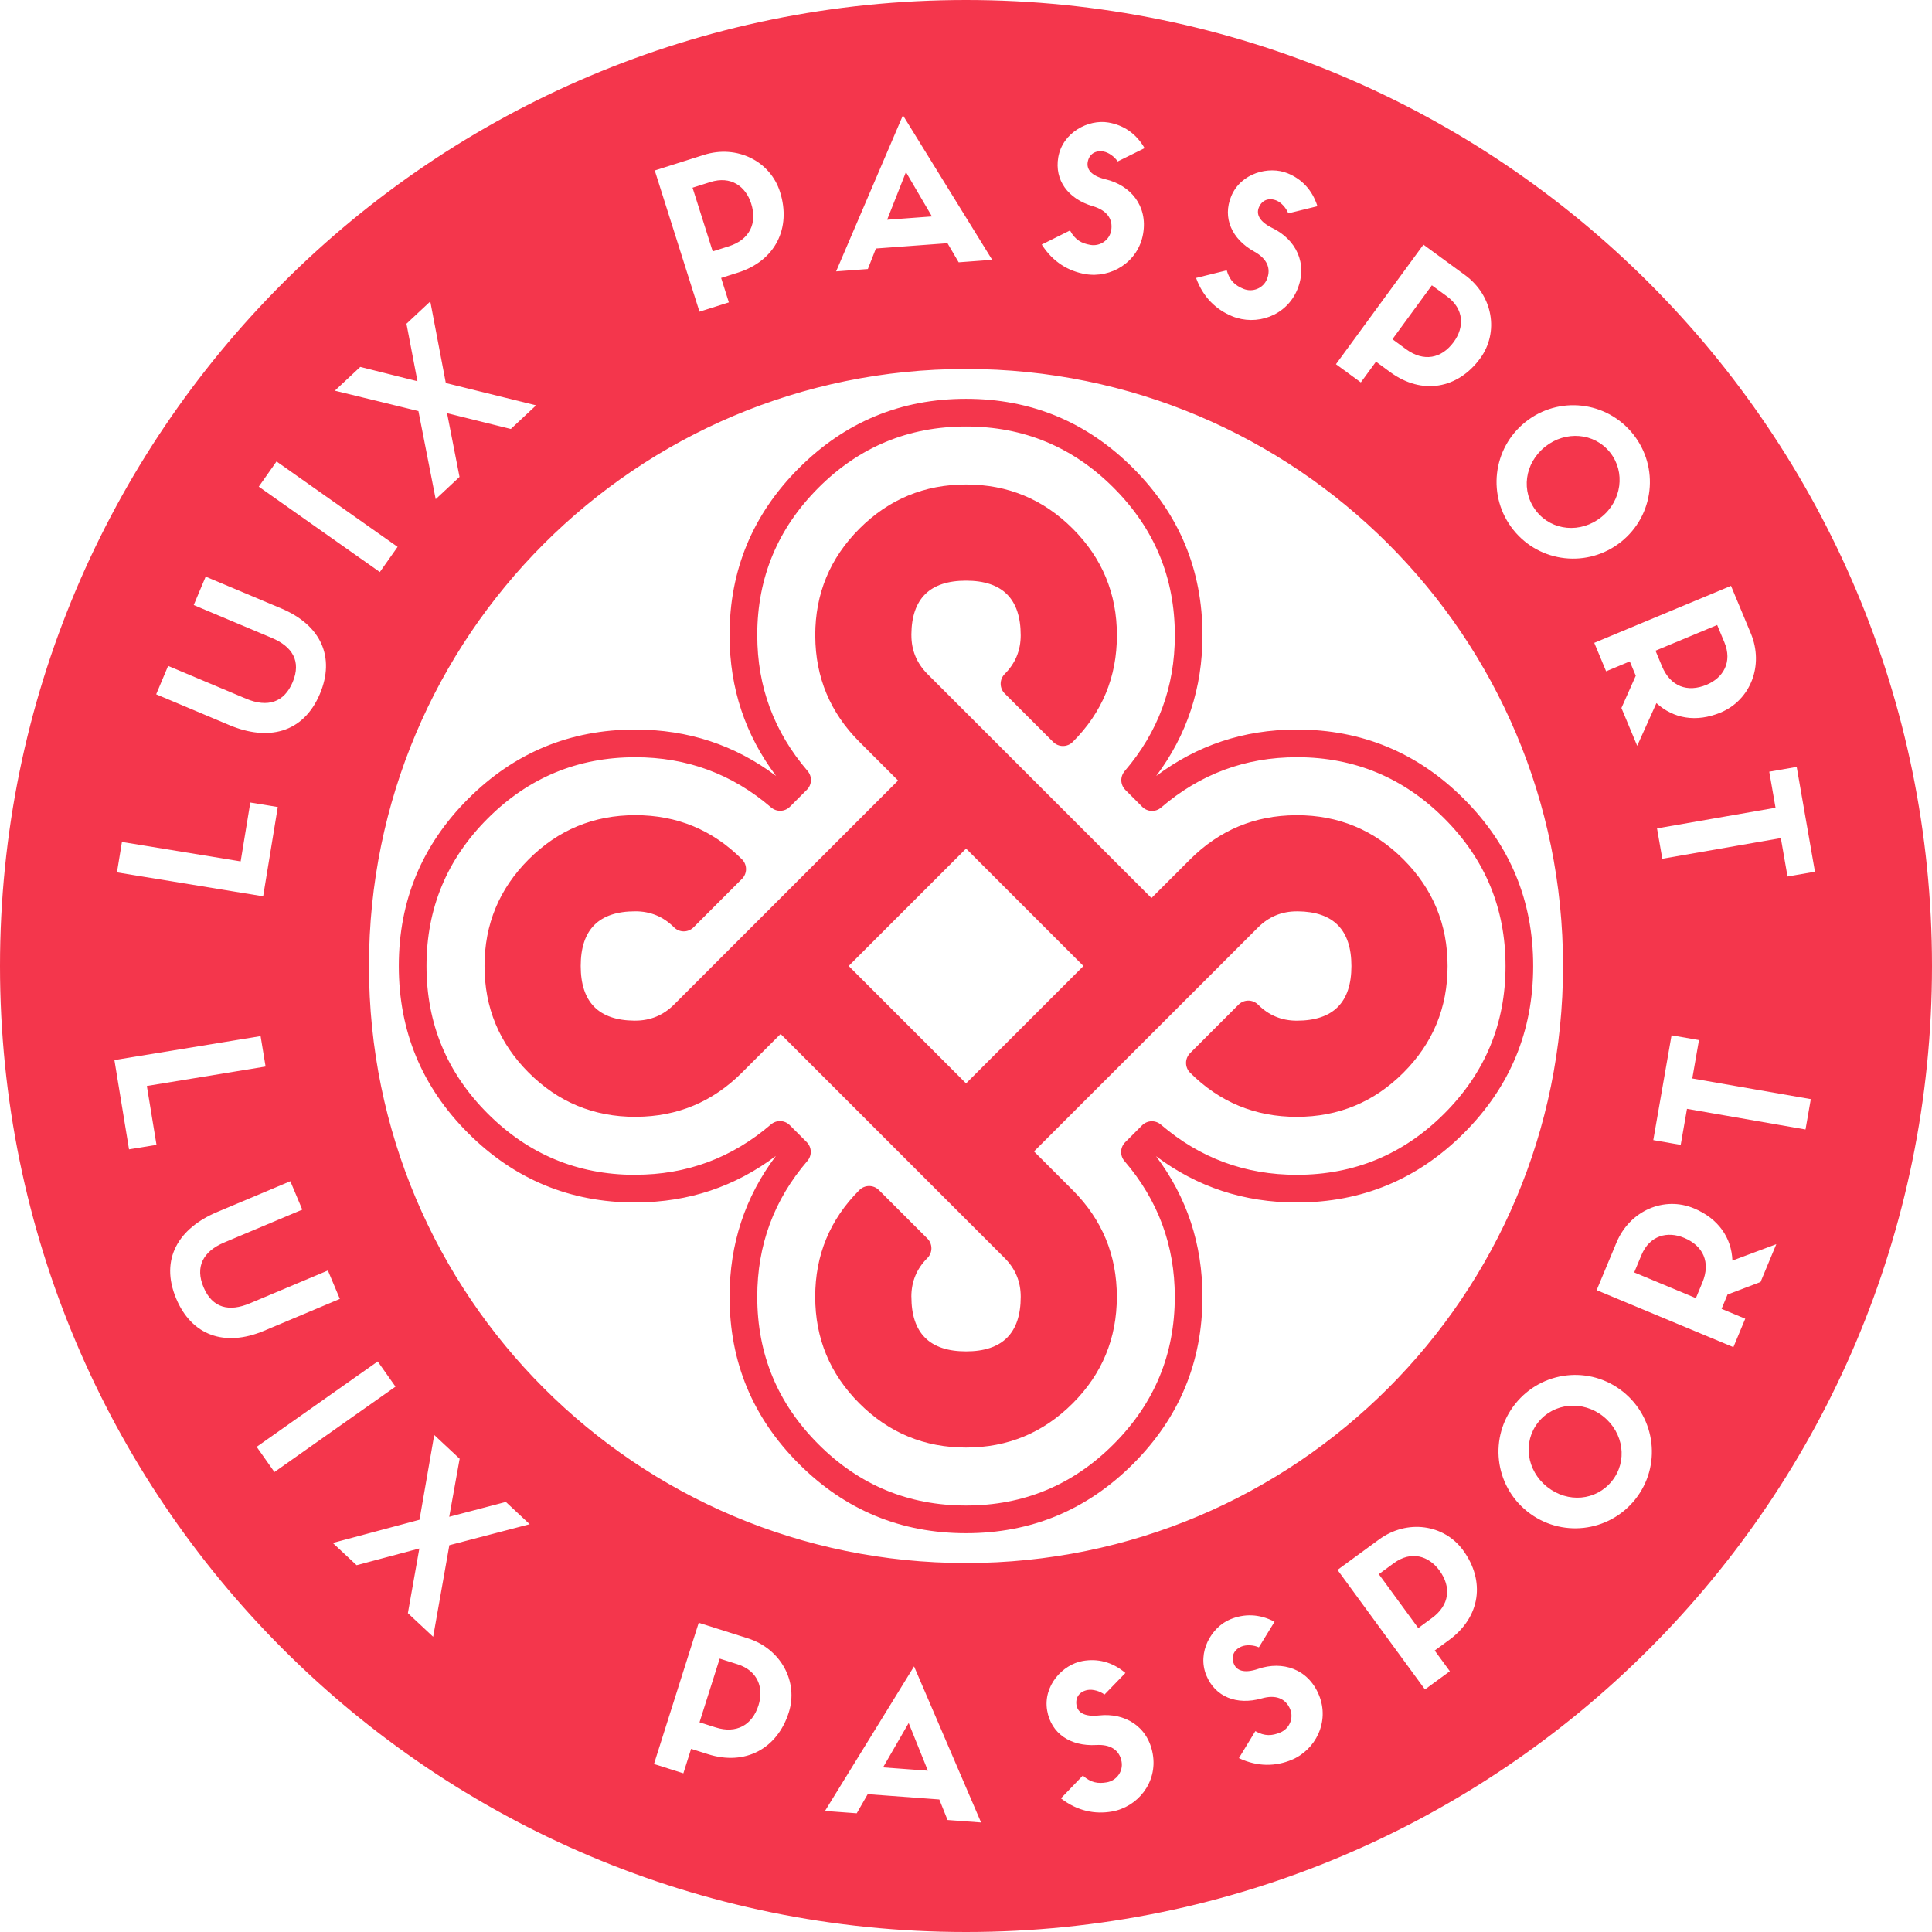
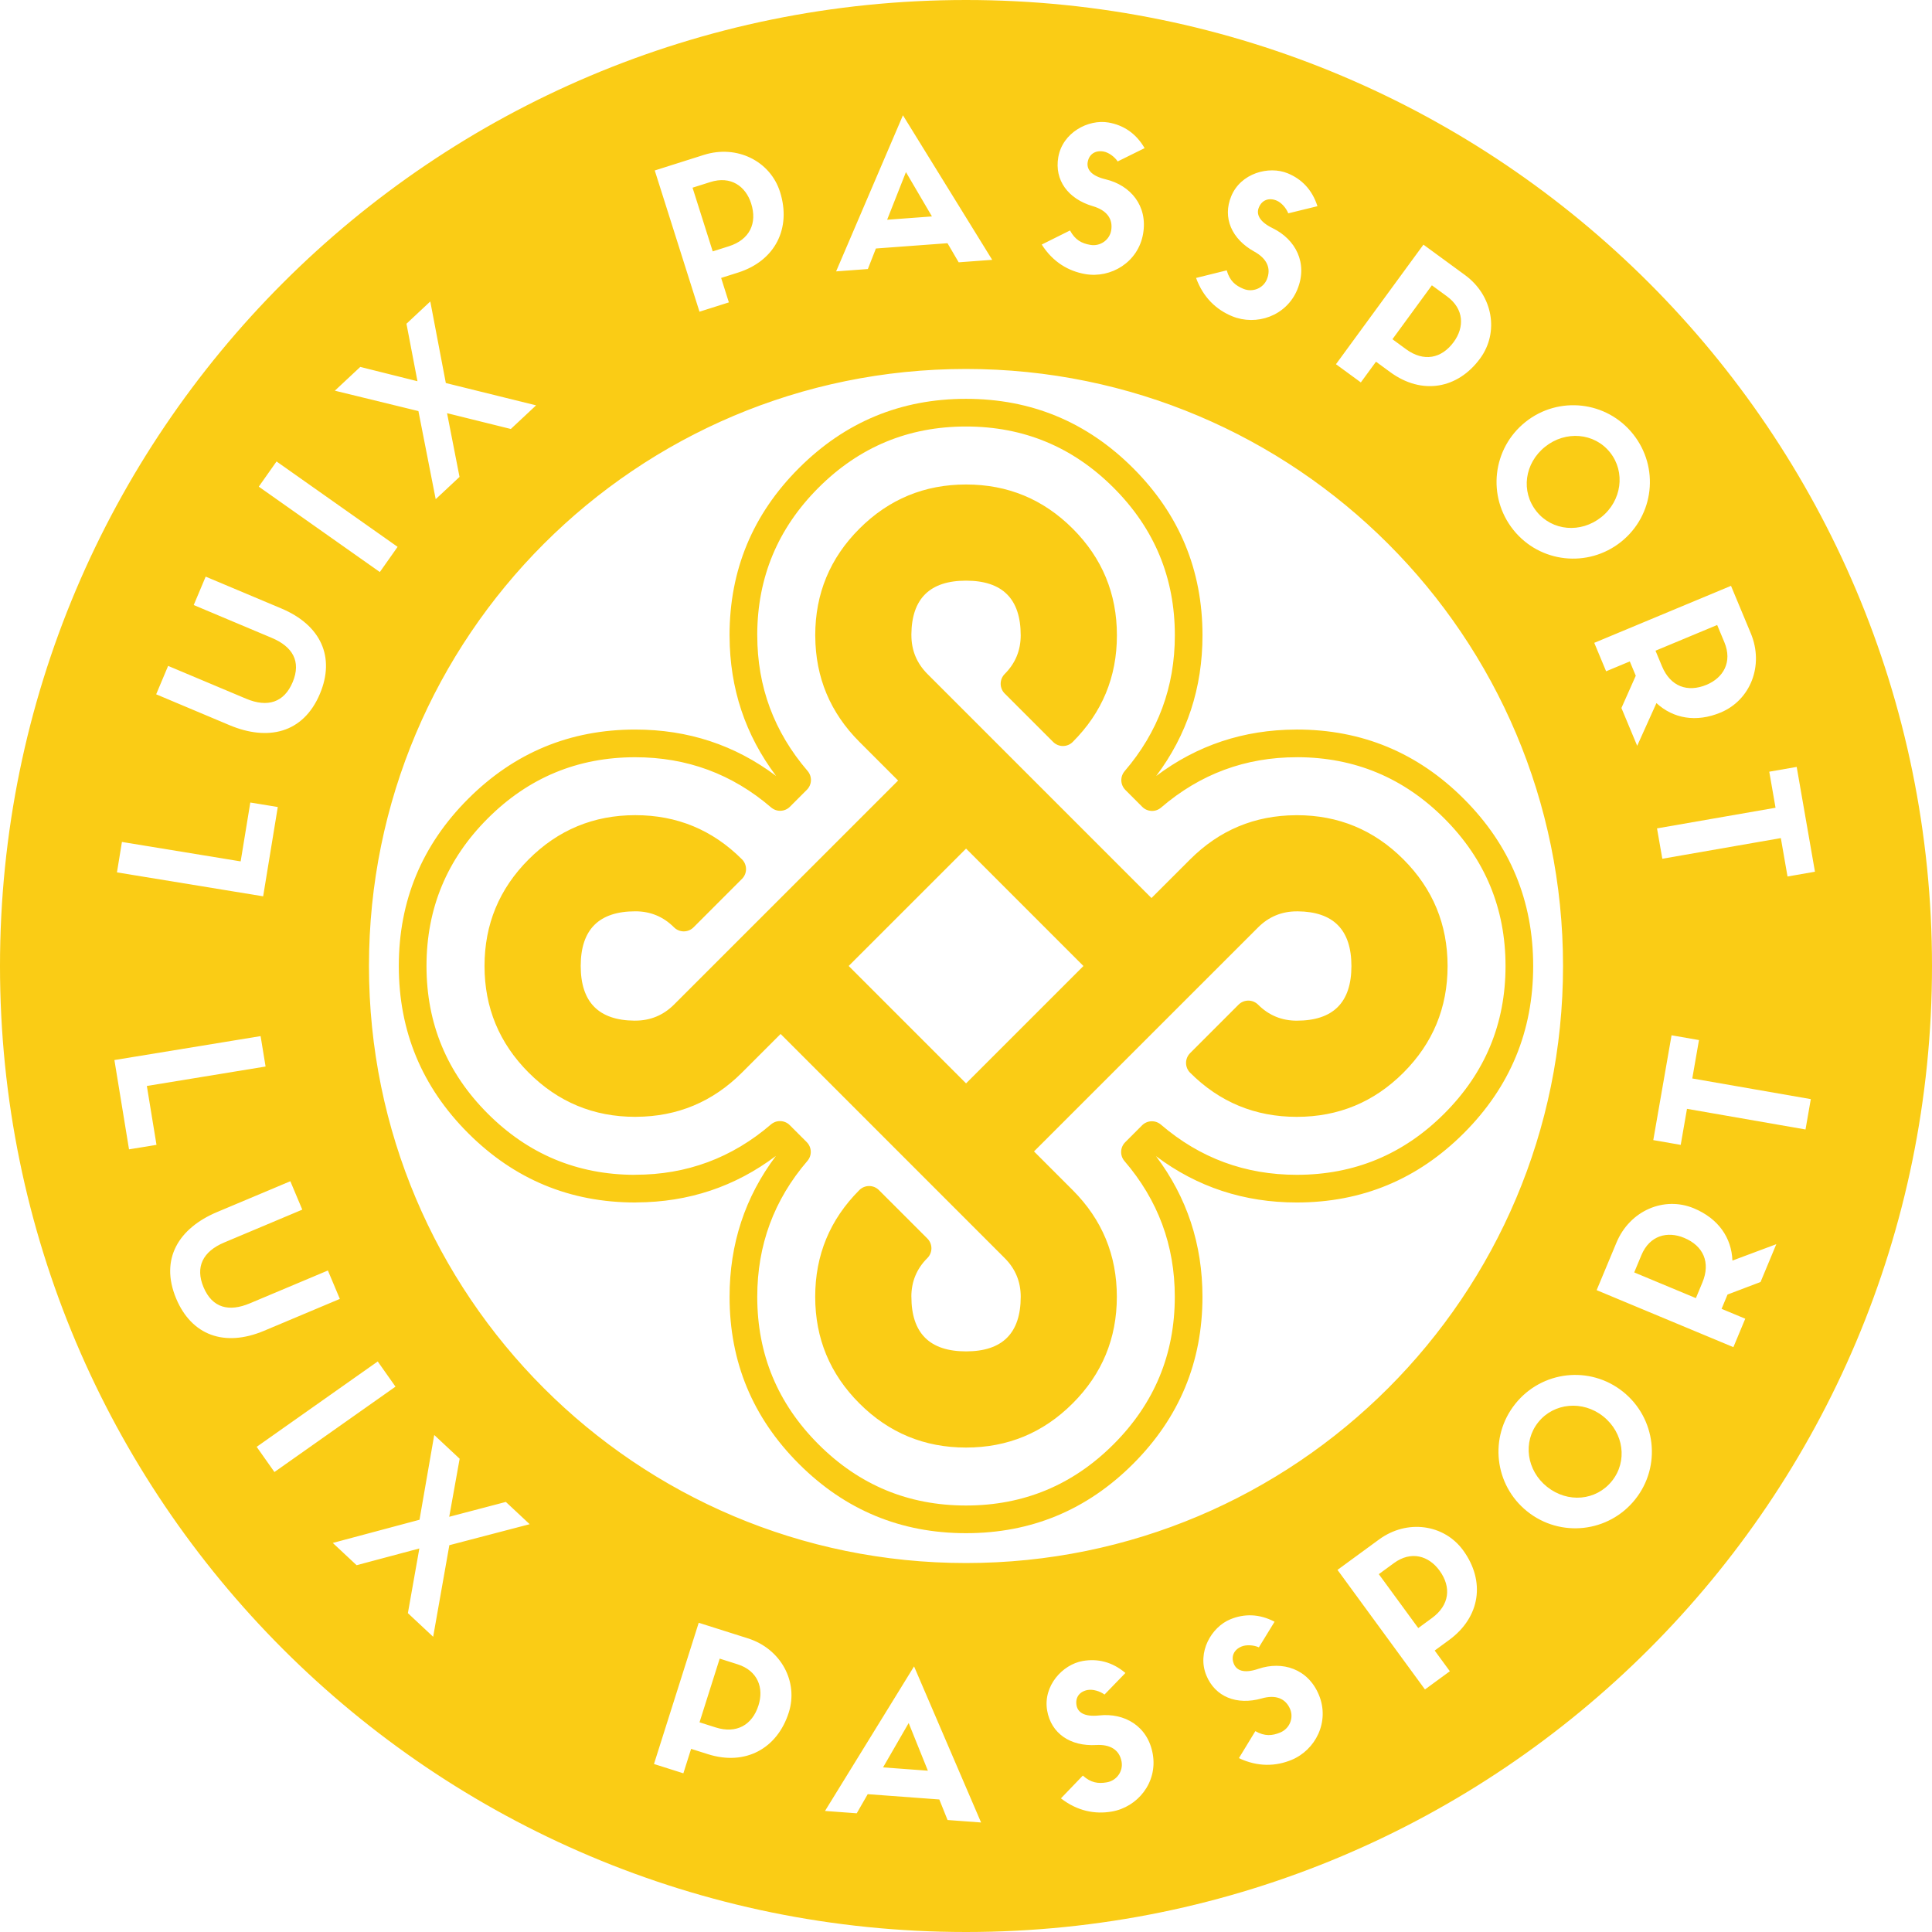
<svg xmlns="http://www.w3.org/2000/svg" contrastcolor="fbbfc6" template="BlackAndHighlightColorHex1" presentation="2.5" layouttype="undefined" specialfontid="undefined" id1="001" id2="682" companyname="Luix Passport" companytagline="" version="1.1" class="svg-mug" viewBox="146 106 258 258">
  <g fill="#f4364c" fill-rule="evenodd" stroke="none" stroke-width="1" stroke-linecap="butt" stroke-linejoin="miter" stroke-miterlimit="10" stroke-dasharray="" stroke-dashoffset="0" font-family="none" font-weight="none" font-size="none" text-anchor="none" style="mix-blend-mode: normal; fill: rgb(255, 255, 255);">
    <g data-paper-data="{&quot;isGlobalGroup&quot;:true,&quot;bounds&quot;:{&quot;x&quot;:146,&quot;y&quot;:106,&quot;width&quot;:258,&quot;height&quot;:258}}" style="fill: rgb(255, 255, 255);">
      <g data-paper-data="{&quot;fillRule&quot;:&quot;evenodd&quot;,&quot;fillRuleOriginal&quot;:&quot;evenodd&quot;,&quot;isIcon&quot;:true,&quot;iconStyle&quot;:&quot;standalone&quot;,&quot;selectedEffects&quot;:{&quot;container&quot;:&quot;&quot;,&quot;transformation&quot;:&quot;rotate0;translate50;flipX;flipY&quot;,&quot;pattern&quot;:&quot;&quot;},&quot;bounds&quot;:{&quot;x&quot;:199.2583432354759,&quot;y&quot;:159.2583436341162,&quot;width&quot;:151.48329758343712,&quot;height&quot;:151.48331273176765},&quot;iconType&quot;:&quot;icon&quot;,&quot;rawIconId&quot;:&quot;984468&quot;,&quot;isDetailed&quot;:false,&quot;suitableAsStandaloneIcon&quot;:true}" style="fill: rgb(255, 255, 255);">
-         <path d="M231.006,266.571c6.952,-0.033 13.155,-2.102 18.609,-6.207c-4.125,5.484 -6.187,11.752 -6.187,18.803c-0.002,8.704 3.083,16.142 9.254,22.315c6.172,6.173 13.612,9.26 22.32,9.26c8.705,0 16.144,-3.087 22.317,-9.26c6.172,-6.173 9.258,-13.612 9.258,-22.316c-0.002,-7.016 -2.069,-13.273 -6.202,-18.77c5.489,4.123 11.753,6.184 18.791,6.184c8.705,0 16.144,-3.087 22.317,-9.26c6.172,-6.173 9.258,-13.611 9.258,-22.315c0,-8.709 -3.086,-16.15 -9.258,-22.323c-6.172,-6.173 -13.611,-9.259 -22.317,-9.259c-0.04,0 -0.08,0.001 -0.12,0.004c-6.966,0.024 -13.182,2.091 -18.648,6.201c4.122,-5.49 6.183,-11.754 6.183,-18.791c-0.001,-8.706 -3.088,-16.145 -9.26,-22.317c-6.173,-6.173 -13.613,-9.26 -22.321,-9.26c-8.707,0 -16.147,3.087 -22.319,9.26c-6.172,6.173 -9.257,13.612 -9.257,22.319c0,0.04 0.001,0.08 0.004,0.12c0.024,6.969 2.095,13.19 6.214,18.663c-5.49,-4.131 -11.76,-6.197 -18.81,-6.197c-8.706,-0.001 -16.145,3.084 -22.317,9.256c-6.172,6.172 -9.258,13.611 -9.258,22.317c0,8.707 3.086,16.148 9.258,22.321c6.173,6.174 13.613,9.261 22.32,9.261c0.057,0 0.113,-0.003 0.169,-0.008zM230.677,262.884c0.053,-0.005 0.107,-0.007 0.161,-0.007c6.862,0 12.901,-2.24 18.116,-6.72c0.088,-0.075 0.181,-0.142 0.281,-0.199c0.1,-0.058 0.204,-0.105 0.313,-0.144c0.109,-0.038 0.22,-0.066 0.335,-0.083c0.114,-0.017 0.229,-0.024 0.344,-0.019c0.115,0.004 0.229,0.019 0.342,0.045c0.113,0.026 0.222,0.062 0.328,0.108c0.106,0.046 0.206,0.102 0.302,0.167c0.095,0.065 0.184,0.138 0.265,0.22l2.265,2.265c0.082,0.082 0.155,0.17 0.22,0.265c0.065,0.095 0.121,0.196 0.167,0.302c0.046,0.106 0.082,0.215 0.108,0.328c0.026,0.113 0.041,0.226 0.045,0.342c0.004,0.115 -0.002,0.23 -0.019,0.344c-0.017,0.114 -0.045,0.226 -0.083,0.335c-0.038,0.109 -0.086,0.213 -0.144,0.313c-0.058,0.1 -0.124,0.194 -0.2,0.281c-4.466,5.196 -6.699,11.242 -6.699,18.139c-0.002,7.684 2.722,14.252 8.172,19.702c5.45,5.452 12.019,8.178 19.707,8.178c7.685,0 14.253,-2.726 19.704,-8.178c5.451,-5.452 8.176,-12.02 8.176,-19.704c-0.002,-6.862 -2.242,-12.901 -6.722,-18.118c-0.075,-0.087 -0.142,-0.181 -0.199,-0.281c-0.058,-0.1 -0.105,-0.204 -0.143,-0.313c-0.038,-0.109 -0.066,-0.22 -0.083,-0.335c-0.017,-0.114 -0.024,-0.229 -0.019,-0.344c0.004,-0.115 0.019,-0.229 0.045,-0.342c0.026,-0.112 0.061,-0.222 0.108,-0.327c0.046,-0.106 0.102,-0.206 0.166,-0.301c0.065,-0.095 0.138,-0.184 0.22,-0.265l2.259,-2.263c0.082,-0.082 0.17,-0.155 0.265,-0.22c0.095,-0.065 0.196,-0.121 0.302,-0.167c0.106,-0.046 0.215,-0.082 0.328,-0.108c0.113,-0.026 0.227,-0.041 0.342,-0.045c0.115,-0.004 0.23,0.002 0.344,0.019c0.114,0.017 0.226,0.045 0.335,0.083c0.109,0.038 0.214,0.086 0.314,0.144c0.1,0.058 0.194,0.124 0.282,0.199c5.206,4.47 11.253,6.705 18.142,6.705c7.685,0 14.253,-2.726 19.704,-8.178c5.451,-5.451 8.176,-12.019 8.176,-19.702c0,-7.689 -2.725,-14.259 -8.176,-19.711c-5.423,-5.424 -11.954,-8.15 -19.59,-8.177c-0.038,0.002 -0.076,0.004 -0.114,0.004c-6.861,0 -12.9,2.241 -18.118,6.723c-0.088,0.075 -0.181,0.142 -0.282,0.2c-0.1,0.058 -0.204,0.105 -0.313,0.144c-0.109,0.038 -0.221,0.066 -0.335,0.083c-0.114,0.017 -0.229,0.023 -0.344,0.019c-0.115,-0.004 -0.229,-0.02 -0.342,-0.045c-0.113,-0.026 -0.222,-0.062 -0.328,-0.108c-0.106,-0.046 -0.206,-0.102 -0.302,-0.167c-0.095,-0.065 -0.184,-0.139 -0.265,-0.22l-2.259,-2.263c-0.081,-0.082 -0.155,-0.17 -0.219,-0.265c-0.065,-0.095 -0.121,-0.196 -0.167,-0.302c-0.046,-0.106 -0.082,-0.215 -0.108,-0.327c-0.026,-0.112 -0.041,-0.226 -0.045,-0.342c-0.004,-0.115 0.002,-0.23 0.019,-0.344c0.017,-0.114 0.045,-0.226 0.083,-0.334c0.038,-0.109 0.086,-0.213 0.143,-0.313c0.058,-0.1 0.124,-0.194 0.199,-0.281c4.469,-5.207 6.704,-11.253 6.704,-18.14c-0.001,-7.685 -2.727,-14.253 -8.178,-19.705c-5.452,-5.452 -12.021,-8.178 -19.708,-8.178c-7.687,0 -14.256,2.726 -19.707,8.178c-5.423,5.424 -8.149,11.955 -8.175,19.593c0.002,0.038 0.004,0.076 0.004,0.114c0,6.856 2.241,12.894 6.722,18.115c0.075,0.087 0.142,0.181 0.199,0.281c0.058,0.1 0.105,0.204 0.143,0.313c0.038,0.109 0.065,0.221 0.083,0.335c0.017,0.114 0.024,0.229 0.019,0.344c-0.004,0.115 -0.019,0.229 -0.045,0.342c-0.026,0.113 -0.062,0.222 -0.108,0.327c-0.046,0.106 -0.102,0.206 -0.167,0.302c-0.065,0.095 -0.138,0.184 -0.22,0.265l-2.265,2.267c-0.082,0.082 -0.17,0.155 -0.265,0.22c-0.095,0.065 -0.196,0.121 -0.302,0.167c-0.106,0.046 -0.215,0.082 -0.328,0.108c-0.113,0.026 -0.227,0.041 -0.342,0.045c-0.115,0.004 -0.23,-0.002 -0.344,-0.019c-0.114,-0.017 -0.226,-0.045 -0.335,-0.083c-0.109,-0.038 -0.213,-0.086 -0.313,-0.144c-0.1,-0.058 -0.194,-0.124 -0.282,-0.199c-5.201,-4.47 -11.248,-6.705 -18.141,-6.705c-7.686,-0.001 -14.254,2.724 -19.704,8.174c-5.451,5.45 -8.176,12.018 -8.176,19.704c0,7.687 2.726,14.257 8.177,19.709c5.413,5.415 11.929,8.141 19.547,8.178zM267.703,279.165c0,-2.02 0.712,-3.74 2.136,-5.159l0.002,-0.002c0.173,-0.173 0.307,-0.373 0.4,-0.599c0.094,-0.226 0.141,-0.462 0.141,-0.707c0,-0.245 -0.047,-0.481 -0.141,-0.707c-0.094,-0.226 -0.227,-0.426 -0.401,-0.599l-6.471,-6.469l-0,-0c-0.086,-0.086 -0.179,-0.162 -0.28,-0.23c-0.101,-0.067 -0.207,-0.124 -0.319,-0.171c-0.112,-0.046 -0.228,-0.081 -0.347,-0.105c-0.119,-0.024 -0.239,-0.035 -0.36,-0.035c-0.121,0 -0.241,0.012 -0.36,0.036c-0.119,0.024 -0.234,0.059 -0.346,0.105c-0.112,0.046 -0.219,0.103 -0.319,0.171c-0.101,0.067 -0.194,0.144 -0.28,0.23c-3.931,3.933 -5.896,8.681 -5.896,14.243c0,5.561 1.966,10.308 5.899,14.241c3.933,3.933 8.681,5.899 14.243,5.899c5.561,0 10.308,-1.966 14.241,-5.899c3.931,-3.931 5.897,-8.675 5.899,-14.234v-0.01c-0.002,-5.557 -1.969,-10.303 -5.9,-14.239l-5.163,-5.163l29.927,-29.918c1.432,-1.428 3.155,-2.141 5.167,-2.141c0.036,0 0.072,-0.001 0.109,-0.003c4.79,0.04 7.185,2.475 7.185,7.306c0,4.863 -2.433,7.295 -7.299,7.295c-2.014,0 -3.736,-0.713 -5.164,-2.14c-0.086,-0.086 -0.179,-0.162 -0.28,-0.229c-0.101,-0.067 -0.208,-0.124 -0.32,-0.171c-0.112,-0.046 -0.228,-0.081 -0.346,-0.105c-0.119,-0.024 -0.239,-0.035 -0.36,-0.035c-0.121,0 -0.241,0.012 -0.36,0.036c-0.119,0.024 -0.234,0.059 -0.346,0.105c-0.112,0.046 -0.218,0.103 -0.319,0.171c-0.101,0.067 -0.194,0.144 -0.28,0.23l-6.469,6.473l-0.001,0.001c-0.086,0.086 -0.162,0.179 -0.229,0.28c-0.067,0.101 -0.124,0.208 -0.171,0.32c-0.046,0.112 -0.081,0.228 -0.105,0.347c-0.024,0.119 -0.035,0.239 -0.035,0.36c0,0.121 0.012,0.241 0.036,0.36c0.024,0.119 0.059,0.234 0.105,0.347c0.047,0.112 0.104,0.218 0.171,0.319c0.067,0.101 0.144,0.194 0.23,0.28c3.937,3.93 8.685,5.895 14.244,5.895c5.562,0 10.31,-1.966 14.242,-5.898c3.932,-3.932 5.898,-8.678 5.898,-14.24c0,-5.563 -1.966,-10.312 -5.897,-14.245c-3.932,-3.935 -8.68,-5.902 -14.243,-5.902c-0.041,0 -0.081,0.001 -0.122,0.004c-5.503,0.03 -10.209,1.997 -14.119,5.9l-5.161,5.16l-29.918,-29.92c-1.428,-1.437 -2.142,-3.161 -2.142,-5.171c0,-0.036 -0.001,-0.072 -0.003,-0.109c0.04,-4.789 2.473,-7.183 7.3,-7.183c4.866,0 7.299,2.433 7.299,7.299c0,2.015 -0.712,3.737 -2.137,5.164c-0.086,0.086 -0.162,0.179 -0.229,0.28c-0.067,0.101 -0.124,0.207 -0.17,0.319c-0.046,0.112 -0.081,0.228 -0.105,0.347c-0.024,0.119 -0.035,0.239 -0.035,0.36c0,0.121 0.012,0.241 0.036,0.36c0.024,0.119 0.059,0.234 0.105,0.346c0.046,0.112 0.103,0.218 0.171,0.319c0.067,0.101 0.144,0.194 0.23,0.28l6.469,6.466c0.086,0.086 0.179,0.162 0.28,0.23c0.101,0.067 0.207,0.124 0.319,0.171c0.112,0.046 0.228,0.081 0.347,0.105c0.119,0.024 0.239,0.035 0.36,0.035c0.121,0 0.241,-0.012 0.36,-0.035c0.119,-0.024 0.234,-0.059 0.347,-0.105c0.112,-0.046 0.218,-0.103 0.319,-0.171c0.101,-0.067 0.194,-0.144 0.28,-0.23c3.934,-3.932 5.901,-8.679 5.901,-14.242c0,-5.561 -1.966,-10.307 -5.899,-14.24c-3.933,-3.933 -8.681,-5.9 -14.244,-5.9c-5.56,0 -10.308,1.966 -14.241,5.898c-3.935,3.933 -5.902,8.68 -5.902,14.241c0,0.041 0.001,0.082 0.004,0.122c0.03,5.506 1.998,10.211 5.902,14.115l5.159,5.16l-29.925,29.921c-1.434,1.426 -3.157,2.139 -5.17,2.139c-0.036,0 -0.072,0.001 -0.109,0.003c-4.786,-0.04 -7.179,-2.474 -7.179,-7.302c0,-4.866 2.432,-7.299 7.295,-7.299c2.016,0 3.737,0.713 5.163,2.139l0,0c0.086,0.086 0.179,0.162 0.28,0.23c0.101,0.067 0.207,0.124 0.319,0.171c0.112,0.046 0.228,0.081 0.347,0.105c0.119,0.024 0.239,0.035 0.36,0.035c0.121,0 0.241,-0.012 0.36,-0.036c0.119,-0.024 0.234,-0.059 0.346,-0.105c0.112,-0.046 0.219,-0.103 0.319,-0.171c0.101,-0.067 0.194,-0.144 0.28,-0.23l6.466,-6.469c0.086,-0.086 0.162,-0.179 0.23,-0.28c0.067,-0.101 0.124,-0.207 0.171,-0.319c0.046,-0.112 0.081,-0.228 0.105,-0.347c0.024,-0.119 0.035,-0.239 0.035,-0.36c0,-0.121 -0.012,-0.241 -0.035,-0.36c-0.024,-0.119 -0.059,-0.234 -0.105,-0.346c-0.046,-0.112 -0.103,-0.219 -0.171,-0.319c-0.067,-0.101 -0.144,-0.194 -0.23,-0.28c-3.932,-3.932 -8.679,-5.898 -14.241,-5.898c-5.56,0 -10.307,1.966 -14.24,5.899c-3.933,3.933 -5.9,8.68 -5.9,14.241c0,5.562 1.966,10.31 5.898,14.244c3.933,3.934 8.68,5.902 14.241,5.902c0.041,0 0.082,-0.001 0.122,-0.004c5.503,-0.03 10.208,-1.997 14.115,-5.9l5.164,-5.163l29.924,29.931c1.427,1.426 2.141,3.146 2.141,5.162c-0.005,4.864 -2.438,7.295 -7.299,7.295c-4.867,0 -7.301,-2.433 -7.301,-7.299zM275.009,250.675l15.675,-15.674l-15.674,-15.678l-15.677,15.672z" data-paper-data="{&quot;isPathIcon&quot;:true}" style="fill: rgb(244, 54, 76);" />
+         <path d="M231.006,266.571c6.952,-0.033 13.155,-2.102 18.609,-6.207c-4.125,5.484 -6.187,11.752 -6.187,18.803c-0.002,8.704 3.083,16.142 9.254,22.315c6.172,6.173 13.612,9.26 22.32,9.26c8.705,0 16.144,-3.087 22.317,-9.26c6.172,-6.173 9.258,-13.612 9.258,-22.316c-0.002,-7.016 -2.069,-13.273 -6.202,-18.77c5.489,4.123 11.753,6.184 18.791,6.184c8.705,0 16.144,-3.087 22.317,-9.26c6.172,-6.173 9.258,-13.611 9.258,-22.315c0,-8.709 -3.086,-16.15 -9.258,-22.323c-6.172,-6.173 -13.611,-9.259 -22.317,-9.259c-0.04,0 -0.08,0.001 -0.12,0.004c-6.966,0.024 -13.182,2.091 -18.648,6.201c4.122,-5.49 6.183,-11.754 6.183,-18.791c-0.001,-8.706 -3.088,-16.145 -9.26,-22.317c-6.173,-6.173 -13.613,-9.26 -22.321,-9.26c-8.707,0 -16.147,3.087 -22.319,9.26c-6.172,6.173 -9.257,13.612 -9.257,22.319c0,0.04 0.001,0.08 0.004,0.12c0.024,6.969 2.095,13.19 6.214,18.663c-5.49,-4.131 -11.76,-6.197 -18.81,-6.197c-8.706,-0.001 -16.145,3.084 -22.317,9.256c-6.172,6.172 -9.258,13.611 -9.258,22.317c0,8.707 3.086,16.148 9.258,22.321c6.173,6.174 13.613,9.261 22.32,9.261c0.057,0 0.113,-0.003 0.169,-0.008zM230.677,262.884c0.053,-0.005 0.107,-0.007 0.161,-0.007c6.862,0 12.901,-2.24 18.116,-6.72c0.088,-0.075 0.181,-0.142 0.281,-0.199c0.1,-0.058 0.204,-0.105 0.313,-0.144c0.109,-0.038 0.22,-0.066 0.335,-0.083c0.114,-0.017 0.229,-0.024 0.344,-0.019c0.115,0.004 0.229,0.019 0.342,0.045c0.113,0.026 0.222,0.062 0.328,0.108c0.106,0.046 0.206,0.102 0.302,0.167c0.095,0.065 0.184,0.138 0.265,0.22l2.265,2.265c0.082,0.082 0.155,0.17 0.22,0.265c0.065,0.095 0.121,0.196 0.167,0.302c0.046,0.106 0.082,0.215 0.108,0.328c0.026,0.113 0.041,0.226 0.045,0.342c0.004,0.115 -0.002,0.23 -0.019,0.344c-0.017,0.114 -0.045,0.226 -0.083,0.335c-0.038,0.109 -0.086,0.213 -0.144,0.313c-0.058,0.1 -0.124,0.194 -0.2,0.281c-4.466,5.196 -6.699,11.242 -6.699,18.139c-0.002,7.684 2.722,14.252 8.172,19.702c5.45,5.452 12.019,8.178 19.707,8.178c7.685,0 14.253,-2.726 19.704,-8.178c5.451,-5.452 8.176,-12.02 8.176,-19.704c-0.002,-6.862 -2.242,-12.901 -6.722,-18.118c-0.075,-0.087 -0.142,-0.181 -0.199,-0.281c-0.058,-0.1 -0.105,-0.204 -0.143,-0.313c-0.038,-0.109 -0.066,-0.22 -0.083,-0.335c-0.017,-0.114 -0.024,-0.229 -0.019,-0.344c0.004,-0.115 0.019,-0.229 0.045,-0.342c0.026,-0.112 0.061,-0.222 0.108,-0.327c0.046,-0.106 0.102,-0.206 0.166,-0.301c0.065,-0.095 0.138,-0.184 0.22,-0.265l2.259,-2.263c0.082,-0.082 0.17,-0.155 0.265,-0.22c0.095,-0.065 0.196,-0.121 0.302,-0.167c0.106,-0.046 0.215,-0.082 0.328,-0.108c0.113,-0.026 0.227,-0.041 0.342,-0.045c0.115,-0.004 0.23,0.002 0.344,0.019c0.114,0.017 0.226,0.045 0.335,0.083c0.109,0.038 0.214,0.086 0.314,0.144c0.1,0.058 0.194,0.124 0.282,0.199c5.206,4.47 11.253,6.705 18.142,6.705c7.685,0 14.253,-2.726 19.704,-8.178c5.451,-5.451 8.176,-12.019 8.176,-19.702c0,-7.689 -2.725,-14.259 -8.176,-19.711c-5.423,-5.424 -11.954,-8.15 -19.59,-8.177c-0.038,0.002 -0.076,0.004 -0.114,0.004c-6.861,0 -12.9,2.241 -18.118,6.723c-0.088,0.075 -0.181,0.142 -0.282,0.2c-0.1,0.058 -0.204,0.105 -0.313,0.144c-0.109,0.038 -0.221,0.066 -0.335,0.083c-0.114,0.017 -0.229,0.023 -0.344,0.019c-0.115,-0.004 -0.229,-0.02 -0.342,-0.045c-0.113,-0.026 -0.222,-0.062 -0.328,-0.108c-0.106,-0.046 -0.206,-0.102 -0.302,-0.167c-0.095,-0.065 -0.184,-0.139 -0.265,-0.22l-2.259,-2.263c-0.081,-0.082 -0.155,-0.17 -0.219,-0.265c-0.065,-0.095 -0.121,-0.196 -0.167,-0.302c-0.046,-0.106 -0.082,-0.215 -0.108,-0.327c-0.026,-0.112 -0.041,-0.226 -0.045,-0.342c-0.004,-0.115 0.002,-0.23 0.019,-0.344c0.017,-0.114 0.045,-0.226 0.083,-0.334c0.038,-0.109 0.086,-0.213 0.143,-0.313c0.058,-0.1 0.124,-0.194 0.199,-0.281c4.469,-5.207 6.704,-11.253 6.704,-18.14c-0.001,-7.685 -2.727,-14.253 -8.178,-19.705c-5.452,-5.452 -12.021,-8.178 -19.708,-8.178c-7.687,0 -14.256,2.726 -19.707,8.178c-5.423,5.424 -8.149,11.955 -8.175,19.593c0.002,0.038 0.004,0.076 0.004,0.114c0,6.856 2.241,12.894 6.722,18.115c0.075,0.087 0.142,0.181 0.199,0.281c0.058,0.1 0.105,0.204 0.143,0.313c0.038,0.109 0.065,0.221 0.083,0.335c0.017,0.114 0.024,0.229 0.019,0.344c-0.004,0.115 -0.019,0.229 -0.045,0.342c-0.026,0.113 -0.062,0.222 -0.108,0.327c-0.046,0.106 -0.102,0.206 -0.167,0.302c-0.065,0.095 -0.138,0.184 -0.22,0.265l-2.265,2.267c-0.082,0.082 -0.17,0.155 -0.265,0.22c-0.095,0.065 -0.196,0.121 -0.302,0.167c-0.106,0.046 -0.215,0.082 -0.328,0.108c-0.113,0.026 -0.227,0.041 -0.342,0.045c-0.115,0.004 -0.23,-0.002 -0.344,-0.019c-0.114,-0.017 -0.226,-0.045 -0.335,-0.083c-0.109,-0.038 -0.213,-0.086 -0.313,-0.144c-0.1,-0.058 -0.194,-0.124 -0.282,-0.199c-5.201,-4.47 -11.248,-6.705 -18.141,-6.705c-7.686,-0.001 -14.254,2.724 -19.704,8.174c-5.451,5.45 -8.176,12.018 -8.176,19.704c0,7.687 2.726,14.257 8.177,19.709c5.413,5.415 11.929,8.141 19.547,8.178zM267.703,279.165c0,-2.02 0.712,-3.74 2.136,-5.159l0.002,-0.002c0.173,-0.173 0.307,-0.373 0.4,-0.599c0.094,-0.226 0.141,-0.462 0.141,-0.707c0,-0.245 -0.047,-0.481 -0.141,-0.707c-0.094,-0.226 -0.227,-0.426 -0.401,-0.599l-6.471,-6.469l-0,-0c-0.086,-0.086 -0.179,-0.162 -0.28,-0.23c-0.101,-0.067 -0.207,-0.124 -0.319,-0.171c-0.112,-0.046 -0.228,-0.081 -0.347,-0.105c-0.119,-0.024 -0.239,-0.035 -0.36,-0.035c-0.121,0 -0.241,0.012 -0.36,0.036c-0.119,0.024 -0.234,0.059 -0.346,0.105c-0.112,0.046 -0.219,0.103 -0.319,0.171c-0.101,0.067 -0.194,0.144 -0.28,0.23c-3.931,3.933 -5.896,8.681 -5.896,14.243c0,5.561 1.966,10.308 5.899,14.241c3.933,3.933 8.681,5.899 14.243,5.899c5.561,0 10.308,-1.966 14.241,-5.899c3.931,-3.931 5.897,-8.675 5.899,-14.234v-0.01c-0.002,-5.557 -1.969,-10.303 -5.9,-14.239l-5.163,-5.163l29.927,-29.918c1.432,-1.428 3.155,-2.141 5.167,-2.141c0.036,0 0.072,-0.001 0.109,-0.003c4.79,0.04 7.185,2.475 7.185,7.306c0,4.863 -2.433,7.295 -7.299,7.295c-2.014,0 -3.736,-0.713 -5.164,-2.14c-0.086,-0.086 -0.179,-0.162 -0.28,-0.229c-0.101,-0.067 -0.208,-0.124 -0.32,-0.171c-0.112,-0.046 -0.228,-0.081 -0.346,-0.105c-0.119,-0.024 -0.239,-0.035 -0.36,-0.035c-0.121,0 -0.241,0.012 -0.36,0.036c-0.119,0.024 -0.234,0.059 -0.346,0.105c-0.112,0.046 -0.218,0.103 -0.319,0.171c-0.101,0.067 -0.194,0.144 -0.28,0.23l-6.469,6.473l-0.001,0.001c-0.086,0.086 -0.162,0.179 -0.229,0.28c-0.067,0.101 -0.124,0.208 -0.171,0.32c-0.046,0.112 -0.081,0.228 -0.105,0.347c-0.024,0.119 -0.035,0.239 -0.035,0.36c0,0.121 0.012,0.241 0.036,0.36c0.024,0.119 0.059,0.234 0.105,0.347c0.047,0.112 0.104,0.218 0.171,0.319c0.067,0.101 0.144,0.194 0.23,0.28c3.937,3.93 8.685,5.895 14.244,5.895c5.562,0 10.31,-1.966 14.242,-5.898c3.932,-3.932 5.898,-8.678 5.898,-14.24c0,-5.563 -1.966,-10.312 -5.897,-14.245c-3.932,-3.935 -8.68,-5.902 -14.243,-5.902c-0.041,0 -0.081,0.001 -0.122,0.004c-5.503,0.03 -10.209,1.997 -14.119,5.9l-5.161,5.16l-29.918,-29.92c-1.428,-1.437 -2.142,-3.161 -2.142,-5.171c0,-0.036 -0.001,-0.072 -0.003,-0.109c0.04,-4.789 2.473,-7.183 7.3,-7.183c4.866,0 7.299,2.433 7.299,7.299c0,2.015 -0.712,3.737 -2.137,5.164c-0.086,0.086 -0.162,0.179 -0.229,0.28c-0.067,0.101 -0.124,0.207 -0.17,0.319c-0.046,0.112 -0.081,0.228 -0.105,0.347c-0.024,0.119 -0.035,0.239 -0.035,0.36c0,0.121 0.012,0.241 0.036,0.36c0.024,0.119 0.059,0.234 0.105,0.346c0.046,0.112 0.103,0.218 0.171,0.319c0.067,0.101 0.144,0.194 0.23,0.28l6.469,6.466c0.086,0.086 0.179,0.162 0.28,0.23c0.101,0.067 0.207,0.124 0.319,0.171c0.112,0.046 0.228,0.081 0.347,0.105c0.119,0.024 0.239,0.035 0.36,0.035c0.121,0 0.241,-0.012 0.36,-0.035c0.119,-0.024 0.234,-0.059 0.347,-0.105c0.112,-0.046 0.218,-0.103 0.319,-0.171c0.101,-0.067 0.194,-0.144 0.28,-0.23c3.934,-3.932 5.901,-8.679 5.901,-14.242c0,-5.561 -1.966,-10.307 -5.899,-14.24c-3.933,-3.933 -8.681,-5.9 -14.244,-5.9c-5.56,0 -10.308,1.966 -14.241,5.898c-3.935,3.933 -5.902,8.68 -5.902,14.241c0,0.041 0.001,0.082 0.004,0.122c0.03,5.506 1.998,10.211 5.902,14.115l5.159,5.16l-29.925,29.921c-1.434,1.426 -3.157,2.139 -5.17,2.139c-0.036,0 -0.072,0.001 -0.109,0.003c-4.786,-0.04 -7.179,-2.474 -7.179,-7.302c0,-4.866 2.432,-7.299 7.295,-7.299c2.016,0 3.737,0.713 5.163,2.139l0,0c0.086,0.086 0.179,0.162 0.28,0.23c0.101,0.067 0.207,0.124 0.319,0.171c0.112,0.046 0.228,0.081 0.347,0.105c0.119,0.024 0.239,0.035 0.36,0.035c0.121,0 0.241,-0.012 0.36,-0.036c0.119,-0.024 0.234,-0.059 0.346,-0.105c0.112,-0.046 0.219,-0.103 0.319,-0.171c0.101,-0.067 0.194,-0.144 0.28,-0.23l6.466,-6.469c0.086,-0.086 0.162,-0.179 0.23,-0.28c0.067,-0.101 0.124,-0.207 0.171,-0.319c0.046,-0.112 0.081,-0.228 0.105,-0.347c0.024,-0.119 0.035,-0.239 0.035,-0.36c0,-0.121 -0.012,-0.241 -0.035,-0.36c-0.024,-0.119 -0.059,-0.234 -0.105,-0.346c-0.046,-0.112 -0.103,-0.219 -0.171,-0.319c-0.067,-0.101 -0.144,-0.194 -0.23,-0.28c-3.932,-3.932 -8.679,-5.898 -14.241,-5.898c-5.56,0 -10.307,1.966 -14.24,5.899c-3.933,3.933 -5.9,8.68 -5.9,14.241c0,5.562 1.966,10.31 5.898,14.244c3.933,3.934 8.68,5.902 14.241,5.902c0.041,0 0.082,-0.001 0.122,-0.004c5.503,-0.03 10.208,-1.997 14.115,-5.9l5.164,-5.163l29.924,29.931c1.427,1.426 2.141,3.146 2.141,5.162c-0.005,4.864 -2.438,7.295 -7.299,7.295c-4.867,0 -7.301,-2.433 -7.301,-7.299zM275.009,250.675l15.675,-15.674l-15.674,-15.678l-15.677,15.672z" data-paper-data="{&quot;isPathIcon&quot;:true}" style="fill: #facc15;" />
      </g>
      <g data-paper-data="{&quot;isContainerElementsWrapper&quot;:true}" style="fill: rgb(255, 255, 255);">
-         <path d="M146,235c0,-71.245 57.755,-129 129,-129c71.245,0 129,57.755 129,129c0,71.245 -57.755,129 -129,129c-71.245,0 -129,-57.755 -129,-129zM274.022,141.029l4.476,-0.331l-11.919,-19.302l-8.923,20.844l4.237,-0.313l1.075,-2.742l9.56,-0.707zM294.386,136.787c0.272,-1.57 -0.607,-2.719 -2.455,-3.255c-3.307,-0.977 -5.138,-3.477 -4.608,-6.538c0.571,-3.297 4.009,-5.1 6.704,-4.634c1.936,0.335 3.641,1.385 4.824,3.422l-3.595,1.776c-0.428,-0.64 -1.219,-1.208 -1.9,-1.326c-1.073,-0.186 -1.919,0.342 -2.104,1.414c-0.154,0.89 0.36,1.814 2.404,2.303c3.287,0.785 5.645,3.511 4.992,7.278c-0.657,3.794 -4.294,5.967 -7.722,5.374c-2.224,-0.385 -4.308,-1.581 -5.812,-3.944l3.775,-1.88c0.695,1.279 1.561,1.726 2.712,1.925c1.334,0.231 2.567,-0.661 2.784,-1.917zM242.3,143.115l1.034,3.266l-3.924,1.243l-5.974,-18.86l6.557,-2.077c4.43,-1.403 8.873,0.839 10.172,4.94c1.532,4.835 -0.625,9.195 -5.612,10.775zM313.491,139.595c1.687,0.924 2.295,2.237 1.688,3.711c-0.485,1.179 -1.882,1.781 -3.134,1.265c-1.08,-0.445 -1.829,-1.069 -2.228,-2.468l-4.093,1.014c0.955,2.633 2.728,4.254 4.816,5.113c3.216,1.325 7.239,-0.006 8.705,-3.566c1.456,-3.536 -0.253,-6.709 -3.291,-8.19c-1.89,-0.922 -2.19,-1.935 -1.846,-2.77c0.415,-1.007 1.354,-1.338 2.362,-0.923c0.638,0.263 1.287,0.989 1.566,1.707l3.896,-0.952c-0.713,-2.246 -2.149,-3.641 -3.965,-4.39c-2.529,-1.041 -6.278,-0.029 -7.551,3.065c-1.183,2.873 0.061,5.711 3.077,7.384zM266.98,128.981l3.473,5.921l-5.985,0.443zM238.483,131.064l2.694,8.506l2.152,-0.682c2.785,-0.882 3.817,-3.075 2.983,-5.708c-0.73,-2.304 -2.715,-3.736 -5.45,-2.87zM329.75,154.302l-2.023,2.765l-3.322,-2.43l11.681,-15.967l5.551,4.061c3.75,2.744 4.568,7.653 2.028,11.125c-2.995,4.094 -7.786,4.931 -12.008,1.842zM337.213,144.1l-5.268,7.201l1.822,1.333c2.358,1.725 4.737,1.261 6.367,-0.968c1.427,-1.95 1.409,-4.399 -0.906,-6.092zM201.876,160.897l2.308,11.764l3.182,-2.974l-1.666,-8.511l8.515,2.11l3.376,-3.155l-12.055,-2.981l-2.075,-10.892l-3.182,2.974l1.469,7.678l-7.638,-1.911l-3.395,3.173zM195.272,235c0,-44.033 35.695,-79.728 79.728,-79.728c44.033,0 79.728,35.695 79.728,79.728c0,44.033 -35.695,79.728 -79.728,79.728c-44.033,0 -79.728,-35.695 -79.728,-79.728zM348.092,176.758c3.529,4.421 9.968,5.124 14.389,1.596c4.421,-3.529 5.141,-9.948 1.596,-14.389c-3.528,-4.421 -9.947,-5.141 -14.368,-1.612c-4.421,3.529 -5.161,9.964 -1.616,14.406zM361.005,166.416c2.088,2.615 1.561,6.467 -1.158,8.637c-2.761,2.203 -6.576,1.851 -8.662,-0.764c-2.121,-2.656 -1.603,-6.434 1.158,-8.637c2.719,-2.17 6.559,-1.872 8.662,0.764zM180.557,170.987l2.373,-3.363l16.166,11.403l-2.373,3.363zM188.724,198.643c2.05,-4.871 0.163,-9.151 -5.149,-11.386l-10.109,-4.253l-1.596,3.794l10.427,4.387c2.741,1.153 3.964,3.108 2.78,5.923c-1.133,2.692 -3.335,3.408 -6.199,2.203l-10.427,-4.387l-1.596,3.794l9.791,4.12c5.067,2.132 9.834,1.142 12.079,-4.194zM362.526,200.546l1.915,-4.308l-0.797,-1.912l-3.162,1.318l-1.584,-3.799l18.261,-7.612l2.646,6.348c1.788,4.289 -0.054,8.912 -4.024,10.568c-3.284,1.369 -6.34,0.802 -8.58,-1.257l-2.57,5.704zM375.312,189.462l-8.236,3.433l0.869,2.083c1.123,2.696 3.399,3.531 5.949,2.469c2.23,-0.93 3.482,-3.034 2.379,-5.681zM367.986,220.678l15.828,-2.758l0.893,5.128l3.663,-0.638l-2.439,-13.996l-3.663,0.638l0.839,4.814l-15.828,2.758zM161.619,222.497l19.523,3.197l1.953,-11.924l-3.669,-0.601l-1.288,7.862l-15.855,-2.597zM387.816,252.777l-15.828,-2.758l0.894,-5.128l-3.663,-0.638l-2.439,13.996l3.663,0.638l0.838,-4.813l15.828,2.757zM161.278,247.559l19.523,-3.197l0.665,4.062l-15.855,2.597l1.288,7.862l-3.669,0.601zM169.534,279.431c2.05,4.87 6.429,6.514 11.74,4.279l10.109,-4.253l-1.596,-3.794l-10.427,4.387c-2.741,1.154 -4.994,0.661 -6.179,-2.154c-1.133,-2.693 -0.105,-4.768 2.759,-5.973l10.427,-4.387l-1.596,-3.794l-9.791,4.12c-5.067,2.132 -7.691,6.233 -5.446,11.569zM381.105,277.199l-4.408,1.672l-0.797,1.911l3.162,1.319l-1.584,3.799l-18.261,-7.613l2.646,-6.347c1.788,-4.289 6.368,-6.236 10.339,-4.58c3.285,1.369 5.033,3.94 5.146,6.978l5.861,-2.189zM364.233,275.919l8.236,3.433l0.868,-2.084c1.124,-2.696 0.116,-4.9 -2.434,-5.963c-2.23,-0.93 -4.606,-0.338 -5.71,2.309zM196.441,287.809l2.373,3.364l-16.166,11.403l-2.372,-3.364zM364.363,306.23c3.528,-4.421 2.787,-10.856 -1.633,-14.385c-4.421,-3.529 -10.84,-2.808 -14.385,1.633c-3.529,4.42 -2.808,10.839 1.613,14.368c4.42,3.529 10.86,2.825 14.406,-1.616zM351.416,295.93c2.088,-2.615 5.961,-2.955 8.679,-0.785c2.761,2.203 3.262,6.002 1.175,8.617c-2.121,2.657 -5.919,2.989 -8.679,0.785c-2.719,-2.171 -3.279,-5.981 -1.175,-8.617zM202.021,308.948l-11.582,3.096l3.182,2.974l8.379,-2.236l-1.531,8.638l3.376,3.155l2.161,-12.229l10.727,-2.804l-3.182,-2.974l-7.561,1.984l1.392,-7.751l-3.395,-3.173zM337.59,326.414l2.023,2.765l-3.323,2.431l-11.681,-15.967l5.551,-4.061c3.751,-2.744 8.676,-2.037 11.217,1.434c2.995,4.094 2.343,8.915 -1.88,12.003zM330.126,316.213l5.268,7.2l1.822,-1.332c2.358,-1.724 2.636,-4.133 1.006,-6.361c-1.427,-1.95 -3.766,-2.674 -6.08,-0.981zM314.481,332.811c1.849,-0.531 3.205,-0.027 3.812,1.446c0.485,1.179 -0.082,2.59 -1.334,3.105c-1.08,0.445 -2.051,0.529 -3.321,-0.183l-2.193,3.603c2.532,1.197 4.932,1.099 7.02,0.239c3.216,-1.324 5.135,-5.102 3.669,-8.661c-1.456,-3.536 -4.903,-4.586 -8.102,-3.499c-1.991,0.677 -2.918,0.168 -3.262,-0.667c-0.415,-1.007 0.02,-1.904 1.026,-2.318c0.639,-0.263 1.611,-0.204 2.314,0.11l2.096,-3.419c-2.087,-1.093 -4.089,-1.073 -5.906,-0.325c-2.529,1.041 -4.478,4.4 -3.204,7.493c1.183,2.873 4.065,4.012 7.384,3.077zM238.291,339.543l-1.034,3.266l-3.924,-1.244l5.974,-18.86l6.557,2.077c4.43,1.403 6.772,5.794 5.473,9.895c-1.532,4.836 -5.805,7.159 -10.792,5.579zM242.108,327.493l-2.694,8.506l2.152,0.682c2.785,0.882 4.892,-0.317 5.725,-2.949c0.73,-2.304 -0.069,-4.618 -2.803,-5.484zM295.781,341.273c-0.272,-1.57 -1.486,-2.357 -3.406,-2.24c-3.443,0.192 -6.008,-1.547 -6.538,-4.608c-0.571,-3.297 2.061,-6.151 4.756,-6.617c1.936,-0.336 3.895,0.08 5.694,1.602l-2.789,2.881c-0.618,-0.459 -1.554,-0.729 -2.235,-0.611c-1.073,0.186 -1.692,0.967 -1.506,2.04c0.154,0.89 0.949,1.588 3.038,1.36c3.36,-0.366 6.496,1.409 7.149,5.176c0.657,3.794 -2.038,7.064 -5.466,7.657c-2.224,0.386 -4.589,-0.041 -6.8,-1.76l2.923,-3.04c1.084,0.971 2.05,1.1 3.201,0.901c1.334,-0.231 2.195,-1.485 1.978,-2.741zM272.538,349.045l4.476,0.331l-8.95,-20.845l-11.892,19.304l4.237,0.313l1.467,-2.554l9.56,0.707zM267.345,336.093l2.565,6.367l-5.985,-0.443z" data-paper-data="{&quot;isBaseLogoContainer&quot;:true}" style="fill: rgb(244, 54, 76);" />
+         <path d="M146,235c0,-71.245 57.755,-129 129,-129c71.245,0 129,57.755 129,129c0,71.245 -57.755,129 -129,129c-71.245,0 -129,-57.755 -129,-129zM274.022,141.029l4.476,-0.331l-11.919,-19.302l-8.923,20.844l4.237,-0.313l1.075,-2.742l9.56,-0.707zM294.386,136.787c0.272,-1.57 -0.607,-2.719 -2.455,-3.255c-3.307,-0.977 -5.138,-3.477 -4.608,-6.538c0.571,-3.297 4.009,-5.1 6.704,-4.634c1.936,0.335 3.641,1.385 4.824,3.422l-3.595,1.776c-0.428,-0.64 -1.219,-1.208 -1.9,-1.326c-1.073,-0.186 -1.919,0.342 -2.104,1.414c-0.154,0.89 0.36,1.814 2.404,2.303c3.287,0.785 5.645,3.511 4.992,7.278c-0.657,3.794 -4.294,5.967 -7.722,5.374c-2.224,-0.385 -4.308,-1.581 -5.812,-3.944l3.775,-1.88c0.695,1.279 1.561,1.726 2.712,1.925c1.334,0.231 2.567,-0.661 2.784,-1.917zM242.3,143.115l1.034,3.266l-3.924,1.243l-5.974,-18.86l6.557,-2.077c4.43,-1.403 8.873,0.839 10.172,4.94c1.532,4.835 -0.625,9.195 -5.612,10.775zM313.491,139.595c1.687,0.924 2.295,2.237 1.688,3.711c-0.485,1.179 -1.882,1.781 -3.134,1.265c-1.08,-0.445 -1.829,-1.069 -2.228,-2.468l-4.093,1.014c0.955,2.633 2.728,4.254 4.816,5.113c3.216,1.325 7.239,-0.006 8.705,-3.566c1.456,-3.536 -0.253,-6.709 -3.291,-8.19c-1.89,-0.922 -2.19,-1.935 -1.846,-2.77c0.415,-1.007 1.354,-1.338 2.362,-0.923c0.638,0.263 1.287,0.989 1.566,1.707l3.896,-0.952c-0.713,-2.246 -2.149,-3.641 -3.965,-4.39c-2.529,-1.041 -6.278,-0.029 -7.551,3.065c-1.183,2.873 0.061,5.711 3.077,7.384zM266.98,128.981l3.473,5.921l-5.985,0.443zM238.483,131.064l2.694,8.506l2.152,-0.682c2.785,-0.882 3.817,-3.075 2.983,-5.708c-0.73,-2.304 -2.715,-3.736 -5.45,-2.87zM329.75,154.302l-2.023,2.765l-3.322,-2.43l11.681,-15.967l5.551,4.061c3.75,2.744 4.568,7.653 2.028,11.125c-2.995,4.094 -7.786,4.931 -12.008,1.842zM337.213,144.1l-5.268,7.201l1.822,1.333c2.358,1.725 4.737,1.261 6.367,-0.968c1.427,-1.95 1.409,-4.399 -0.906,-6.092zM201.876,160.897l2.308,11.764l3.182,-2.974l-1.666,-8.511l8.515,2.11l3.376,-3.155l-12.055,-2.981l-2.075,-10.892l-3.182,2.974l1.469,7.678l-7.638,-1.911l-3.395,3.173zM195.272,235c0,-44.033 35.695,-79.728 79.728,-79.728c44.033,0 79.728,35.695 79.728,79.728c0,44.033 -35.695,79.728 -79.728,79.728c-44.033,0 -79.728,-35.695 -79.728,-79.728zM348.092,176.758c3.529,4.421 9.968,5.124 14.389,1.596c4.421,-3.529 5.141,-9.948 1.596,-14.389c-3.528,-4.421 -9.947,-5.141 -14.368,-1.612c-4.421,3.529 -5.161,9.964 -1.616,14.406zM361.005,166.416c2.088,2.615 1.561,6.467 -1.158,8.637c-2.761,2.203 -6.576,1.851 -8.662,-0.764c-2.121,-2.656 -1.603,-6.434 1.158,-8.637c2.719,-2.17 6.559,-1.872 8.662,0.764zM180.557,170.987l2.373,-3.363l16.166,11.403l-2.373,3.363zM188.724,198.643c2.05,-4.871 0.163,-9.151 -5.149,-11.386l-10.109,-4.253l-1.596,3.794l10.427,4.387c2.741,1.153 3.964,3.108 2.78,5.923c-1.133,2.692 -3.335,3.408 -6.199,2.203l-10.427,-4.387l-1.596,3.794l9.791,4.12c5.067,2.132 9.834,1.142 12.079,-4.194zM362.526,200.546l1.915,-4.308l-0.797,-1.912l-3.162,1.318l-1.584,-3.799l18.261,-7.612l2.646,6.348c1.788,4.289 -0.054,8.912 -4.024,10.568c-3.284,1.369 -6.34,0.802 -8.58,-1.257l-2.57,5.704zM375.312,189.462l-8.236,3.433l0.869,2.083c1.123,2.696 3.399,3.531 5.949,2.469c2.23,-0.93 3.482,-3.034 2.379,-5.681zM367.986,220.678l15.828,-2.758l0.893,5.128l3.663,-0.638l-2.439,-13.996l-3.663,0.638l0.839,4.814l-15.828,2.758zM161.619,222.497l19.523,3.197l1.953,-11.924l-3.669,-0.601l-1.288,7.862l-15.855,-2.597zM387.816,252.777l-15.828,-2.758l0.894,-5.128l-3.663,-0.638l-2.439,13.996l3.663,0.638l0.838,-4.813l15.828,2.757zM161.278,247.559l19.523,-3.197l0.665,4.062l-15.855,2.597l1.288,7.862l-3.669,0.601zM169.534,279.431c2.05,4.87 6.429,6.514 11.74,4.279l10.109,-4.253l-1.596,-3.794l-10.427,4.387c-2.741,1.154 -4.994,0.661 -6.179,-2.154c-1.133,-2.693 -0.105,-4.768 2.759,-5.973l10.427,-4.387l-1.596,-3.794l-9.791,4.12c-5.067,2.132 -7.691,6.233 -5.446,11.569zM381.105,277.199l-4.408,1.672l-0.797,1.911l3.162,1.319l-1.584,3.799l-18.261,-7.613l2.646,-6.347c1.788,-4.289 6.368,-6.236 10.339,-4.58c3.285,1.369 5.033,3.94 5.146,6.978l5.861,-2.189zM364.233,275.919l8.236,3.433l0.868,-2.084c1.124,-2.696 0.116,-4.9 -2.434,-5.963c-2.23,-0.93 -4.606,-0.338 -5.71,2.309zM196.441,287.809l2.373,3.364l-16.166,11.403l-2.372,-3.364zM364.363,306.23c3.528,-4.421 2.787,-10.856 -1.633,-14.385c-4.421,-3.529 -10.84,-2.808 -14.385,1.633c-3.529,4.42 -2.808,10.839 1.613,14.368c4.42,3.529 10.86,2.825 14.406,-1.616zM351.416,295.93c2.088,-2.615 5.961,-2.955 8.679,-0.785c2.761,2.203 3.262,6.002 1.175,8.617c-2.121,2.657 -5.919,2.989 -8.679,0.785c-2.719,-2.171 -3.279,-5.981 -1.175,-8.617zM202.021,308.948l-11.582,3.096l3.182,2.974l8.379,-2.236l-1.531,8.638l3.376,3.155l2.161,-12.229l10.727,-2.804l-3.182,-2.974l-7.561,1.984l1.392,-7.751l-3.395,-3.173zM337.59,326.414l2.023,2.765l-3.323,2.431l-11.681,-15.967l5.551,-4.061c3.751,-2.744 8.676,-2.037 11.217,1.434c2.995,4.094 2.343,8.915 -1.88,12.003zM330.126,316.213l5.268,7.2l1.822,-1.332c2.358,-1.724 2.636,-4.133 1.006,-6.361c-1.427,-1.95 -3.766,-2.674 -6.08,-0.981zM314.481,332.811c1.849,-0.531 3.205,-0.027 3.812,1.446c0.485,1.179 -0.082,2.59 -1.334,3.105c-1.08,0.445 -2.051,0.529 -3.321,-0.183l-2.193,3.603c2.532,1.197 4.932,1.099 7.02,0.239c3.216,-1.324 5.135,-5.102 3.669,-8.661c-1.456,-3.536 -4.903,-4.586 -8.102,-3.499c-1.991,0.677 -2.918,0.168 -3.262,-0.667c-0.415,-1.007 0.02,-1.904 1.026,-2.318c0.639,-0.263 1.611,-0.204 2.314,0.11l2.096,-3.419c-2.087,-1.093 -4.089,-1.073 -5.906,-0.325c-2.529,1.041 -4.478,4.4 -3.204,7.493c1.183,2.873 4.065,4.012 7.384,3.077zM238.291,339.543l-1.034,3.266l-3.924,-1.244l5.974,-18.86l6.557,2.077c4.43,1.403 6.772,5.794 5.473,9.895c-1.532,4.836 -5.805,7.159 -10.792,5.579zM242.108,327.493l-2.694,8.506l2.152,0.682c2.785,0.882 4.892,-0.317 5.725,-2.949c0.73,-2.304 -0.069,-4.618 -2.803,-5.484zM295.781,341.273c-0.272,-1.57 -1.486,-2.357 -3.406,-2.24c-3.443,0.192 -6.008,-1.547 -6.538,-4.608c-0.571,-3.297 2.061,-6.151 4.756,-6.617c1.936,-0.336 3.895,0.08 5.694,1.602l-2.789,2.881c-0.618,-0.459 -1.554,-0.729 -2.235,-0.611c-1.073,0.186 -1.692,0.967 -1.506,2.04c0.154,0.89 0.949,1.588 3.038,1.36c3.36,-0.366 6.496,1.409 7.149,5.176c0.657,3.794 -2.038,7.064 -5.466,7.657c-2.224,0.386 -4.589,-0.041 -6.8,-1.76l2.923,-3.04c1.084,0.971 2.05,1.1 3.201,0.901c1.334,-0.231 2.195,-1.485 1.978,-2.741zM272.538,349.045l4.476,0.331l-8.95,-20.845l-11.892,19.304l4.237,0.313l1.467,-2.554l9.56,0.707zM267.345,336.093l2.565,6.367l-5.985,-0.443z" data-paper-data="{&quot;isBaseLogoContainer&quot;:true}" style="fill: #facc15;" />
      </g>
    </g>
  </g>
</svg>
